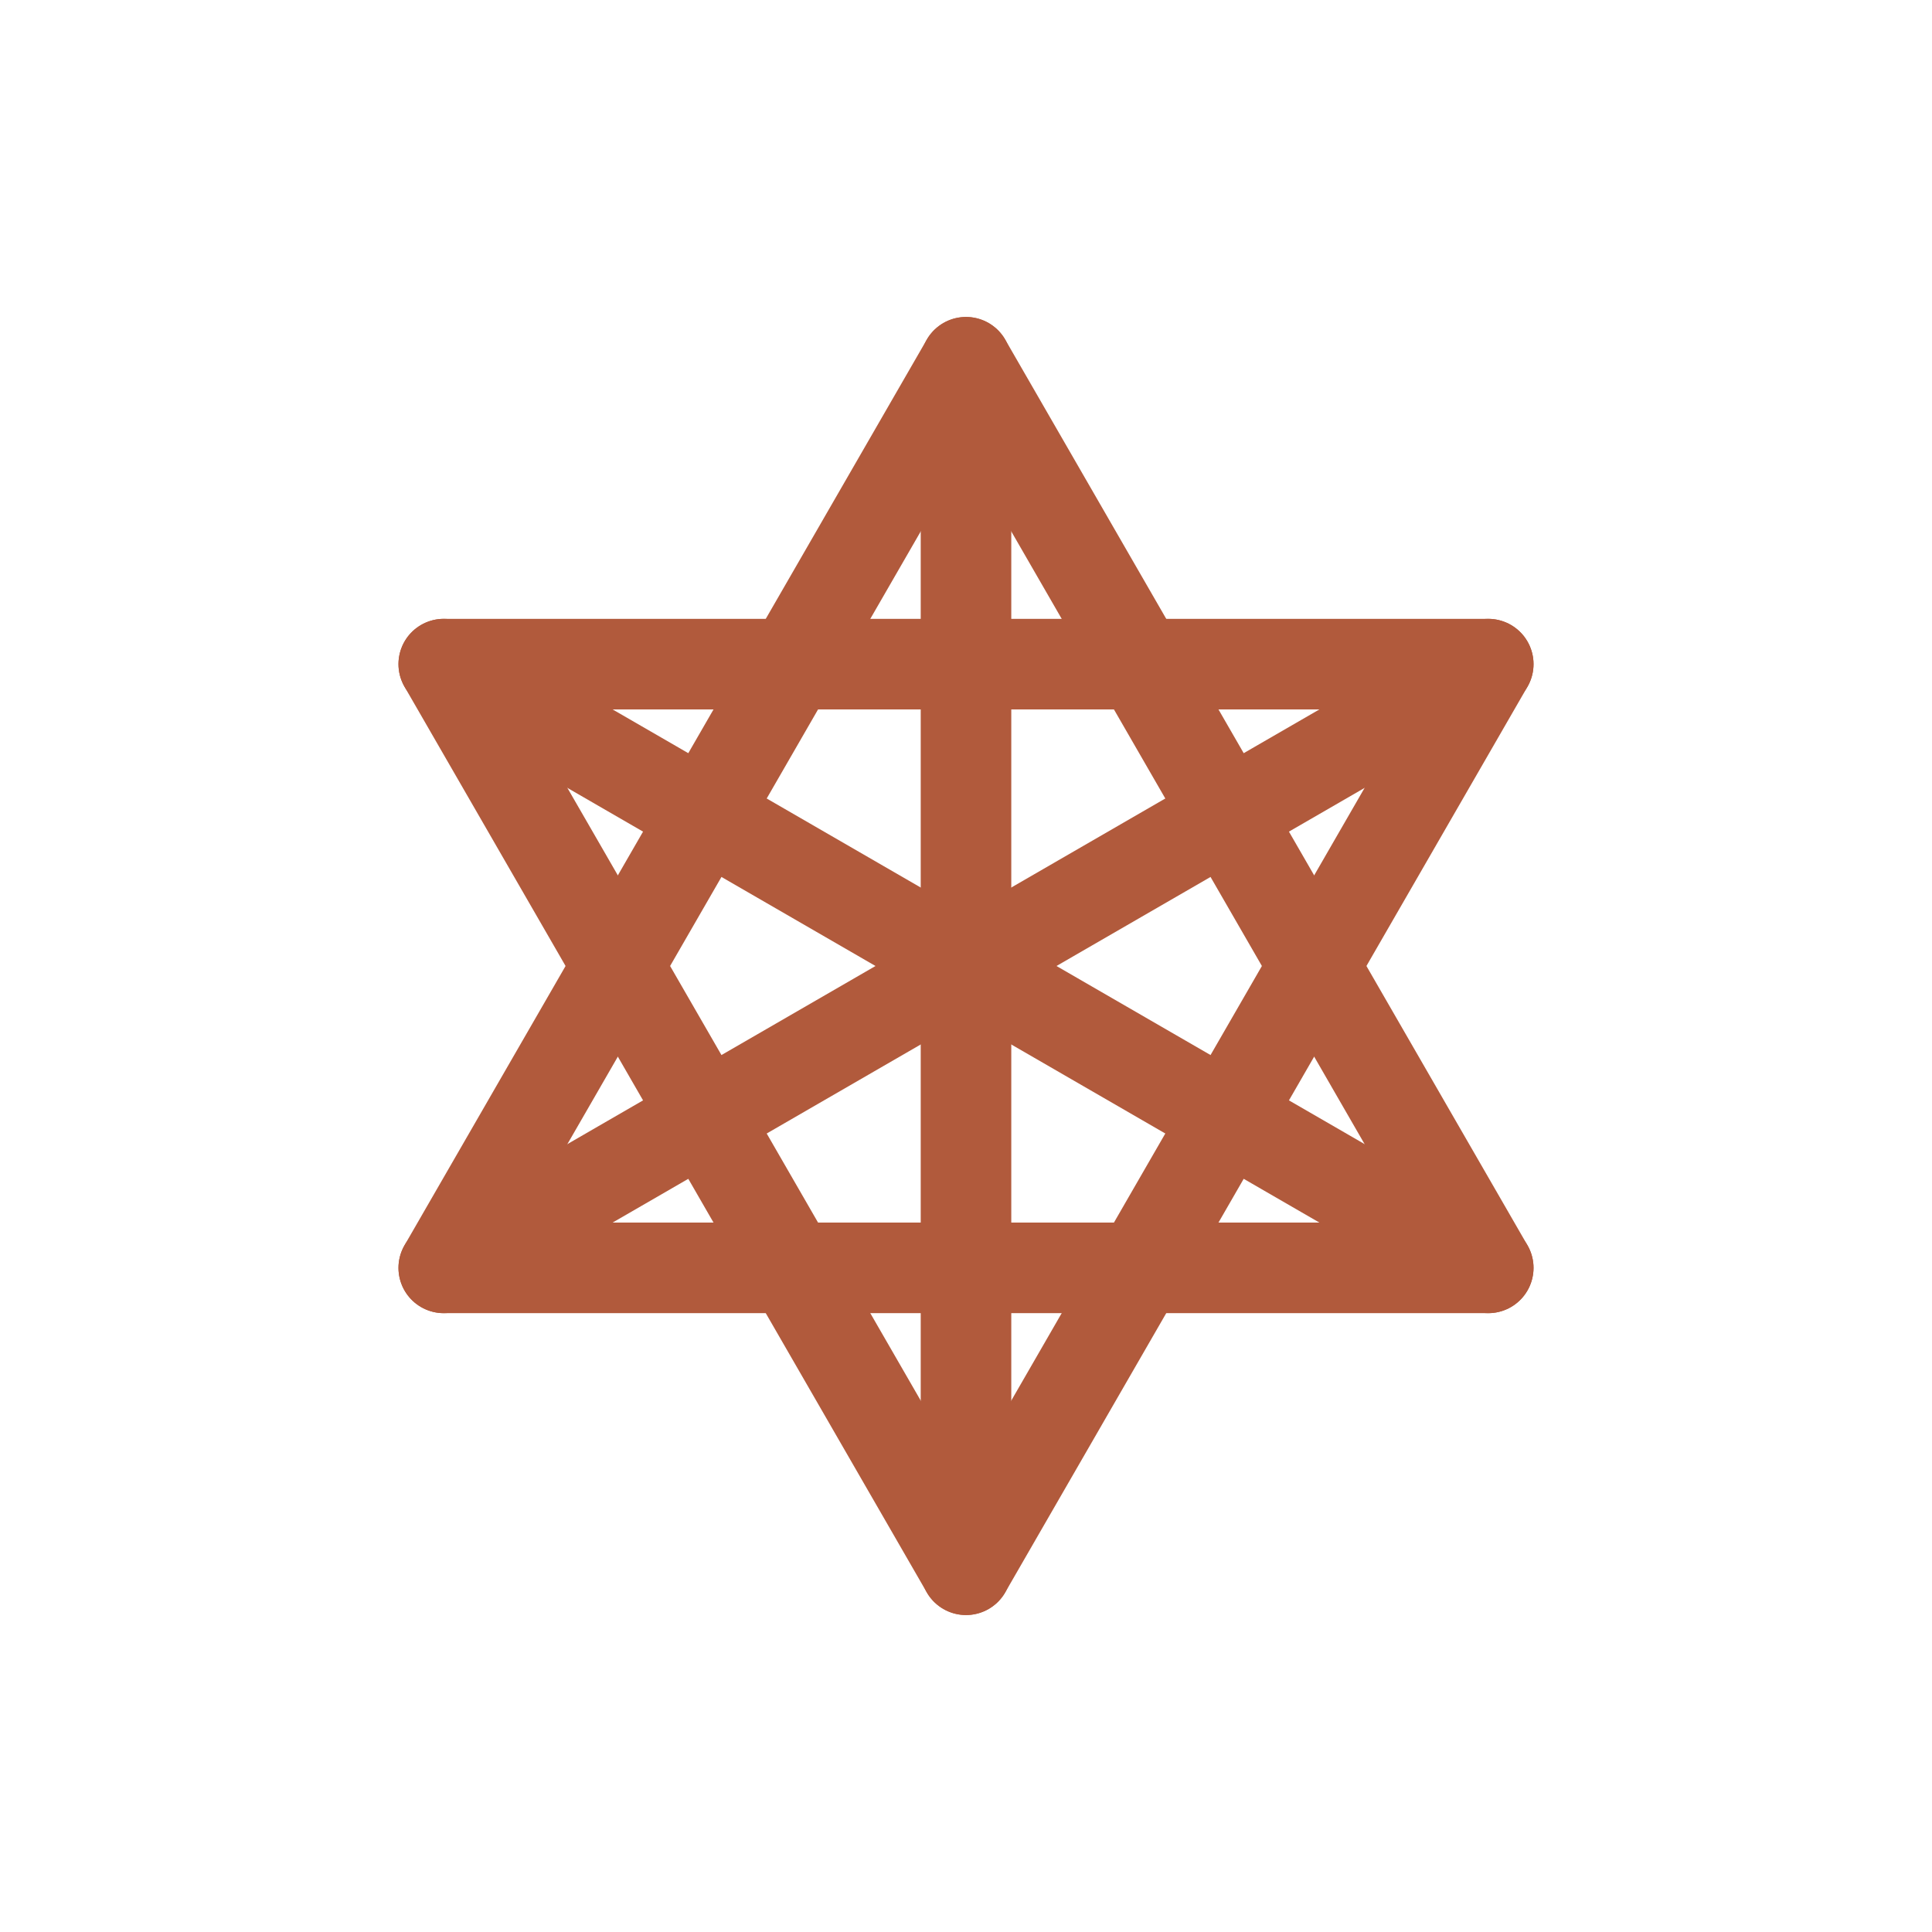
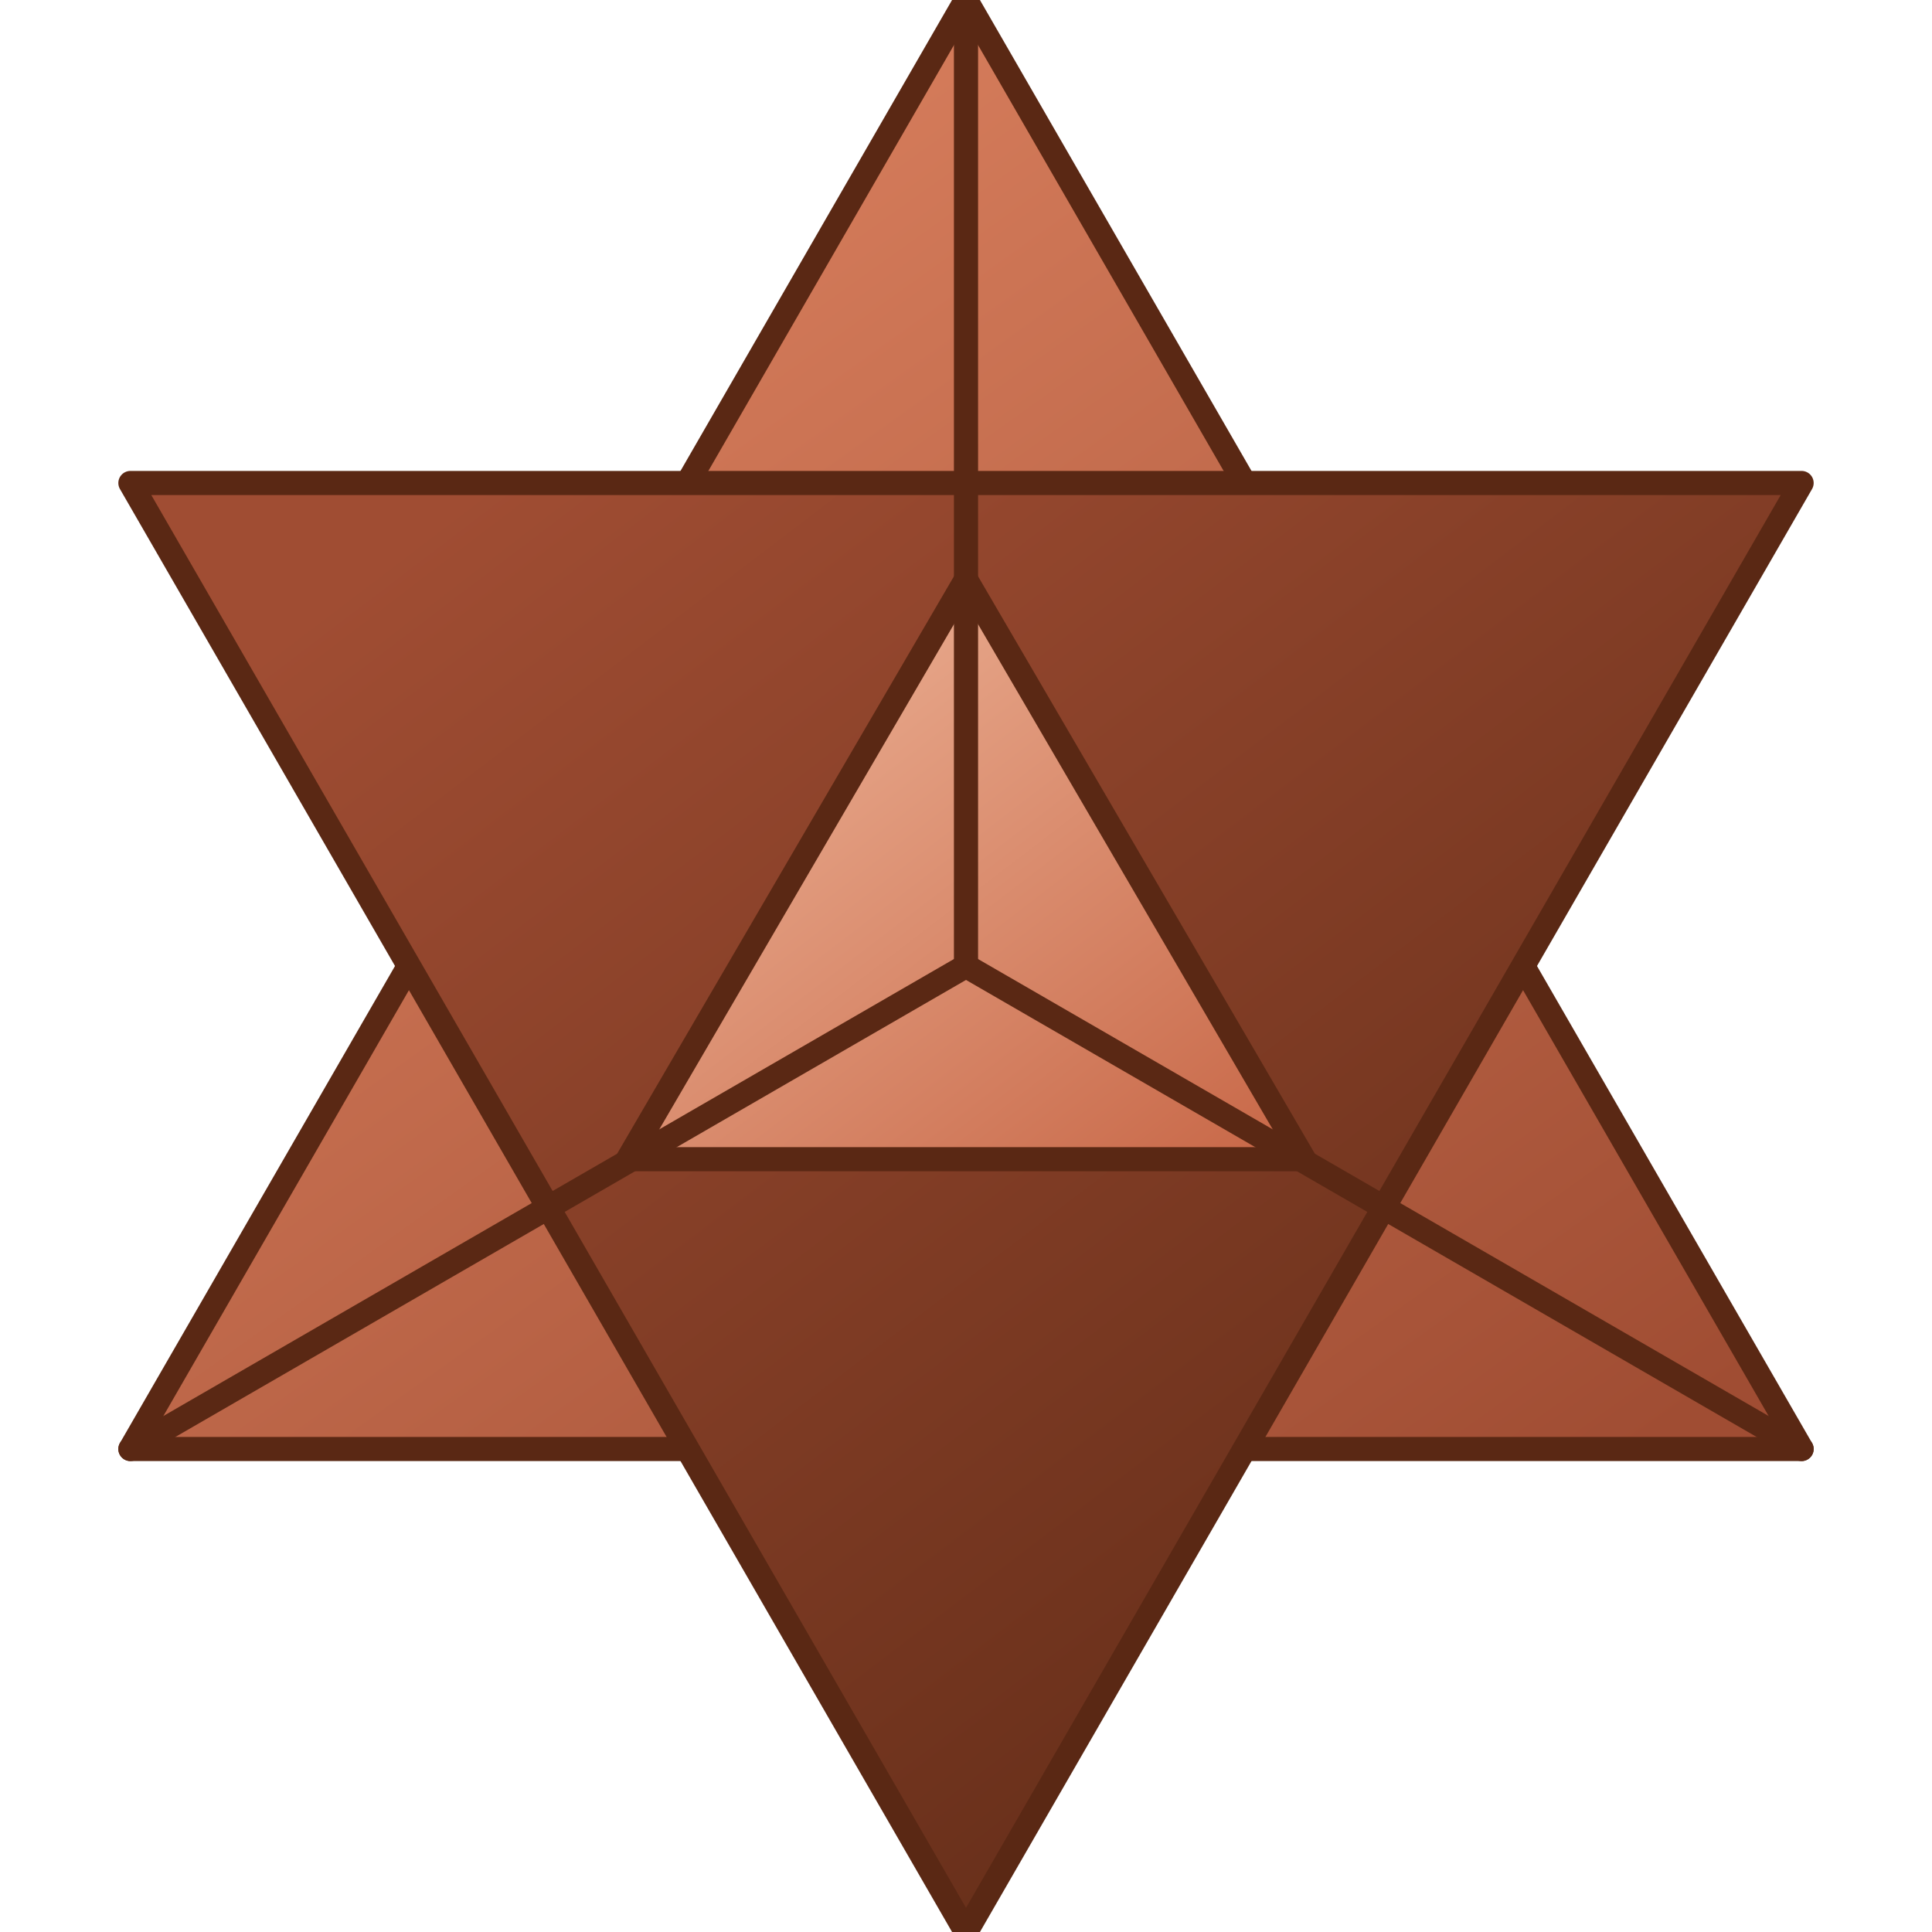
- <svg xmlns="http://www.w3.org/2000/svg" viewBox="0 0 64 64" fill="none" stroke="#b15a3c" stroke-width="3" stroke-linecap="round" stroke-linejoin="round">
-   <path d="M32 12 L49.3 42 L14.7 42 Z" />
-   <path d="M32 52 L14.7 22 L49.3 22 Z" />
-   <line x1="32" y1="12" x2="32" y2="52" />
-   <line x1="14.7" y1="22" x2="49.3" y2="42" />
-   <line x1="49.3" y1="22" x2="14.7" y2="42" />
+ <svg xmlns="http://www.w3.org/2000/svg" viewBox="0 0 64 64">
+   <defs>
+     <linearGradient id="g1" x1="0.15" y1="0.1" x2="0.9" y2="1">
+       <stop offset="0" stop-color="#dc8260" />
+       <stop offset="1" stop-color="#a04d33" />
+     </linearGradient>
+     <linearGradient id="g2" x1="0.1" y1="0.1" x2="0.9" y2="1">
+       <stop offset="0" stop-color="#a04d33" />
+       <stop offset="1" stop-color="#5a2814" />
+     </linearGradient>
+     <linearGradient id="g3" x1="0.1" y1="0.1" x2="0.9" y2="1">
+       <stop offset="0" stop-color="#ecb195" />
+       <stop offset="1" stop-color="#c96a4a" />
+     </linearGradient>
+   </defs>
+   <polygon points="32,0 59.68,48 4.32,48" fill="url(#g1)" stroke="#5a2814" stroke-width="0.8" stroke-linejoin="round" />
+   <polygon points="32,64 4.32,16 59.68,16" fill="url(#g2)" stroke="#5a2814" stroke-width="0.8" stroke-linejoin="round" />
+   <polygon points="32,19.2 43.2,38.4 20.8,38.4" fill="url(#g3)" stroke="#5a2814" stroke-width="0.8" stroke-linejoin="round" />
+   <line x1="32" y1="32" x2="32" y2="0" stroke="#5a2814" stroke-width="0.8" stroke-linecap="round" />
+   <line x1="32" y1="32" x2="59.68" y2="48" stroke="#5a2814" stroke-width="0.8" stroke-linecap="round" />
+   <line x1="32" y1="32" x2="4.32" y2="48" stroke="#5a2814" stroke-width="0.8" stroke-linecap="round" />
</svg>
